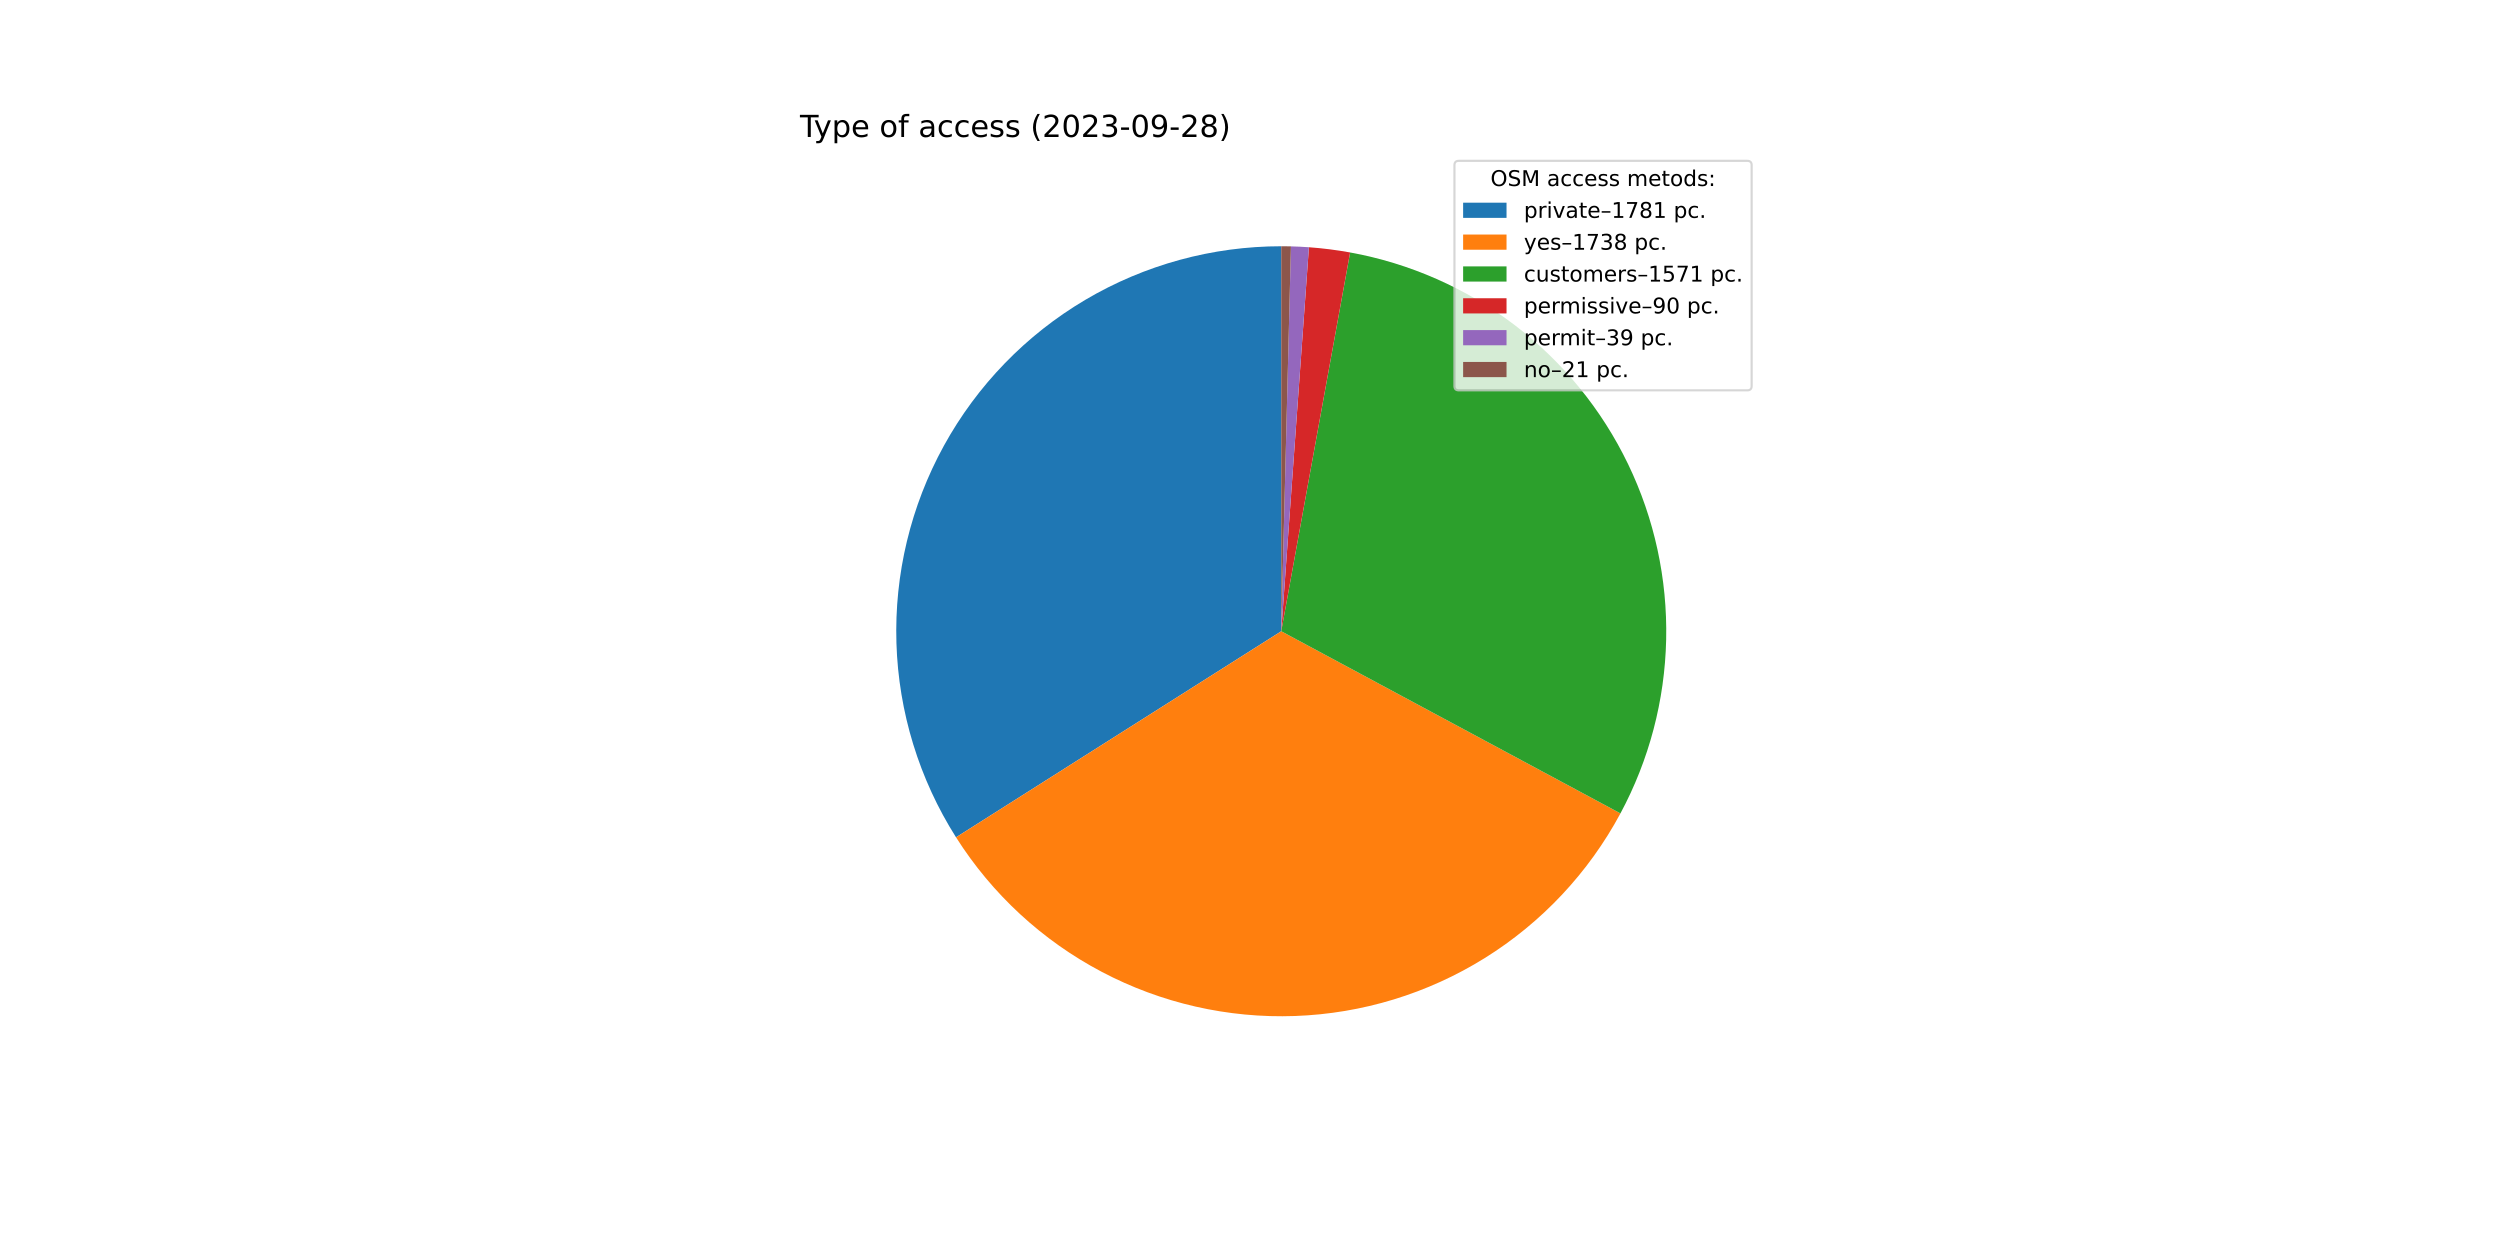
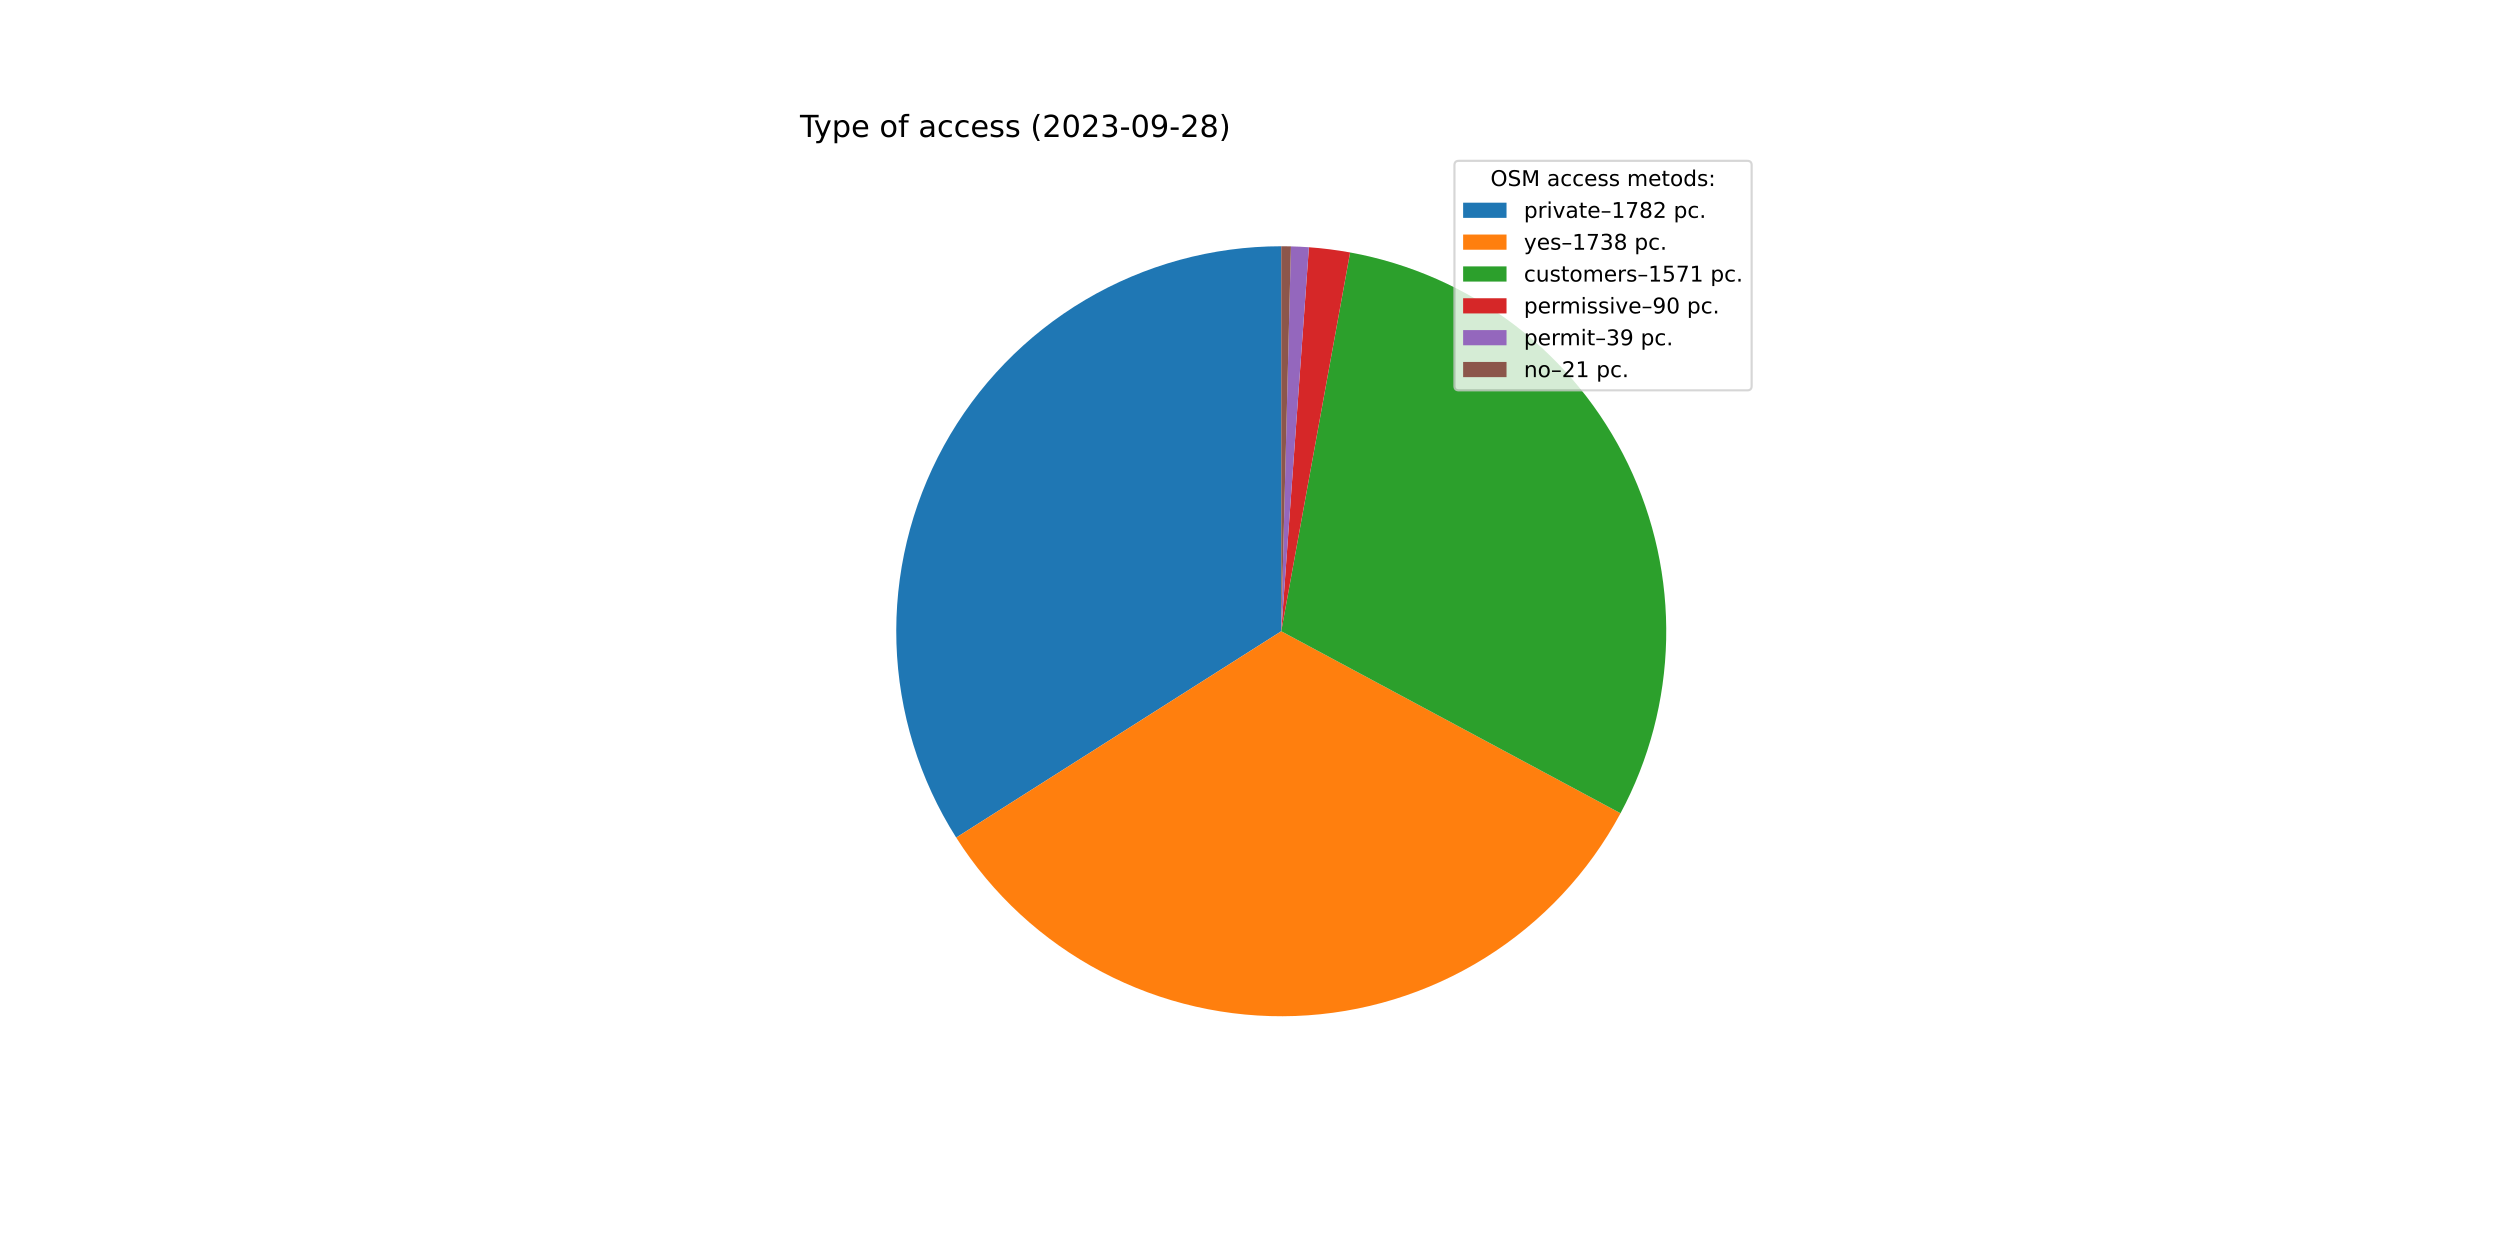
<svg xmlns="http://www.w3.org/2000/svg" xmlns:xlink="http://www.w3.org/1999/xlink" width="1152pt" height="576pt" viewBox="0 0 1152 576" version="1.1">
  <defs>
    <style type="text/css">*{stroke-linejoin: round; stroke-linecap: butt}</style>
  </defs>
  <g id="figure_1">
    <g id="patch_1">
      <path d="M 0 576  L 1152 576  L 1152 0  L 0 0  z " style="fill: #ffffff" />
    </g>
    <g id="axes_1">
      <g id="patch_2">
-         <path d="M 590.4 113.472  C 558.642 113.472 527.458 122 500.119 138.161  C 472.781 154.323 450.277 177.532 434.967 205.357  C 419.657 233.182 412.096 264.614 413.077 296.357  C 414.057 328.1 423.543 359.005 440.541 385.832  L 590.4 290.88  L 590.4 113.472  z " style="fill: #1f77b4" />
+         <path d="M 590.4 113.472  C 558.63 113.472 527.435 122.006 500.089 138.179  C 472.743 154.352 450.238 177.578 434.933 205.419  C 419.629 233.26 412.08 264.707 413.08 296.462  C 414.079 328.217 423.591 359.127 440.616 385.951  L 590.4 290.88  L 590.4 113.472  z " style="fill: #1f77b4" />
      </g>
      <g id="patch_3">
-         <path d="M 440.541 385.832  C 457.124 412.004 480.277 433.381 507.686 447.826  C 535.096 462.271 565.817 469.288 596.78 468.173  C 627.743 467.059 657.881 457.853 684.181 441.474  C 710.482 425.096 732.038 402.11 746.697 374.814  L 590.4 290.88  L 440.541 385.832  z " style="fill: #ff7f0e" />
+         <path d="M 440.616 385.951  C 457.217 412.104 480.381 433.46 507.795 447.883  C 535.209 462.307 565.929 469.302 596.885 468.169  C 627.842 467.037 657.968 457.816 684.256 441.428  C 710.543 425.04 732.085 402.049 746.73 374.753  L 590.4 290.88  L 440.616 385.951  z " style="fill: #ff7f0e" />
      </g>
      <g id="patch_4">
-         <path d="M 746.697 374.814  C 759.933 350.166 767.153 322.733 767.766 294.762  C 768.378 266.791 762.365 239.068 750.219 213.864  C 738.074 188.661 720.137 166.684 697.878 149.734  C 675.619 132.785 649.663 121.339 622.137 116.334  L 590.4 290.88  L 746.697 374.814  z " style="fill: #2ca02c" />
+         <path d="M 746.73 374.753  C 759.954 350.104 767.163 322.674 767.767 294.708  C 768.37 266.742 762.351 239.027 750.203 213.83  C 738.054 188.634 720.117 166.665 697.861 149.721  C 675.604 132.778 649.652 121.336 622.131 116.333  L 590.4 290.88  L 746.73 374.753  z " style="fill: #2ca02c" />
      </g>
      <g id="patch_5">
-         <path d="M 622.137 116.334  C 618.998 115.763 615.843 115.277 612.677 114.876  C 609.511 114.476 606.335 114.16 603.153 113.931  L 590.4 290.88  L 622.137 116.334  z " style="fill: #d62728" />
+         <path d="M 622.131 116.333  C 618.992 115.762 615.838 115.276 612.673 114.876  C 609.508 114.475 606.332 114.16 603.15 113.931  L 590.4 290.88  L 622.131 116.333  z " style="fill: #d62728" />
      </g>
      <g id="patch_6">
-         <path d="M 603.153 113.931  C 601.773 113.832 600.393 113.748 599.012 113.681  C 597.631 113.614 596.249 113.563 594.867 113.528  L 590.4 290.88  L 603.153 113.931  z " style="fill: #9467bd" />
+         <path d="M 603.15 113.931  C 601.771 113.831 600.391 113.748 599.01 113.681  C 597.63 113.614 596.248 113.563 594.866 113.528  L 590.4 290.88  L 603.15 113.931  z " style="fill: #9467bd" />
      </g>
      <g id="patch_7">
-         <path d="M 594.867 113.528  C 594.122 113.509 593.378 113.495 592.634 113.486  C 591.889 113.477 591.145 113.472 590.4 113.472  L 590.4 290.88  L 594.867 113.528  z " style="fill: #8c564b" />
+         <path d="M 594.866 113.528  C 594.122 113.509 593.377 113.495 592.633 113.486  C 591.889 113.477 591.144 113.472 590.4 113.472  L 590.4 290.88  L 594.866 113.528  z " style="fill: #8c564b" />
      </g>
      <g id="matplotlib.axis_1" />
      <g id="matplotlib.axis_2" />
      <g id="text_1">
        <g transform="translate(368.64 63.12)scale(0.14 -0.14)">
          <defs>
            <path id="DejaVuSans-54" d="M -19 4666  L 3928 4666  L 3928 4134  L 2272 4134  L 2272 0  L 1638 0  L 1638 4134  L -19 4134  L -19 4666  z " transform="scale(0.015625)" />
            <path id="DejaVuSans-79" d="M 2059 -325  Q 1816 -950 1584 -1140  Q 1353 -1331 966 -1331  L 506 -1331  L 506 -850  L 844 -850  Q 1081 -850 1212 -737  Q 1344 -625 1503 -206  L 1606 56  L 191 3500  L 800 3500  L 1894 763  L 2988 3500  L 3597 3500  L 2059 -325  z " transform="scale(0.015625)" />
            <path id="DejaVuSans-70" d="M 1159 525  L 1159 -1331  L 581 -1331  L 581 3500  L 1159 3500  L 1159 2969  Q 1341 3281 1617 3432  Q 1894 3584 2278 3584  Q 2916 3584 3314 3078  Q 3713 2572 3713 1747  Q 3713 922 3314 415  Q 2916 -91 2278 -91  Q 1894 -91 1617 61  Q 1341 213 1159 525  z M 3116 1747  Q 3116 2381 2855 2742  Q 2594 3103 2138 3103  Q 1681 3103 1420 2742  Q 1159 2381 1159 1747  Q 1159 1113 1420 752  Q 1681 391 2138 391  Q 2594 391 2855 752  Q 3116 1113 3116 1747  z " transform="scale(0.015625)" />
            <path id="DejaVuSans-65" d="M 3597 1894  L 3597 1613  L 953 1613  Q 991 1019 1311 708  Q 1631 397 2203 397  Q 2534 397 2845 478  Q 3156 559 3463 722  L 3463 178  Q 3153 47 2828 -22  Q 2503 -91 2169 -91  Q 1331 -91 842 396  Q 353 884 353 1716  Q 353 2575 817 3079  Q 1281 3584 2069 3584  Q 2775 3584 3186 3129  Q 3597 2675 3597 1894  z M 3022 2063  Q 3016 2534 2758 2815  Q 2500 3097 2075 3097  Q 1594 3097 1305 2825  Q 1016 2553 972 2059  L 3022 2063  z " transform="scale(0.015625)" />
            <path id="DejaVuSans-20" transform="scale(0.015625)" />
            <path id="DejaVuSans-6f" d="M 1959 3097  Q 1497 3097 1228 2736  Q 959 2375 959 1747  Q 959 1119 1226 758  Q 1494 397 1959 397  Q 2419 397 2687 759  Q 2956 1122 2956 1747  Q 2956 2369 2687 2733  Q 2419 3097 1959 3097  z M 1959 3584  Q 2709 3584 3137 3096  Q 3566 2609 3566 1747  Q 3566 888 3137 398  Q 2709 -91 1959 -91  Q 1206 -91 779 398  Q 353 888 353 1747  Q 353 2609 779 3096  Q 1206 3584 1959 3584  z " transform="scale(0.015625)" />
            <path id="DejaVuSans-66" d="M 2375 4863  L 2375 4384  L 1825 4384  Q 1516 4384 1395 4259  Q 1275 4134 1275 3809  L 1275 3500  L 2222 3500  L 2222 3053  L 1275 3053  L 1275 0  L 697 0  L 697 3053  L 147 3053  L 147 3500  L 697 3500  L 697 3744  Q 697 4328 969 4595  Q 1241 4863 1831 4863  L 2375 4863  z " transform="scale(0.015625)" />
            <path id="DejaVuSans-61" d="M 2194 1759  Q 1497 1759 1228 1600  Q 959 1441 959 1056  Q 959 750 1161 570  Q 1363 391 1709 391  Q 2188 391 2477 730  Q 2766 1069 2766 1631  L 2766 1759  L 2194 1759  z M 3341 1997  L 3341 0  L 2766 0  L 2766 531  Q 2569 213 2275 61  Q 1981 -91 1556 -91  Q 1019 -91 701 211  Q 384 513 384 1019  Q 384 1609 779 1909  Q 1175 2209 1959 2209  L 2766 2209  L 2766 2266  Q 2766 2663 2505 2880  Q 2244 3097 1772 3097  Q 1472 3097 1187 3025  Q 903 2953 641 2809  L 641 3341  Q 956 3463 1253 3523  Q 1550 3584 1831 3584  Q 2591 3584 2966 3190  Q 3341 2797 3341 1997  z " transform="scale(0.015625)" />
            <path id="DejaVuSans-63" d="M 3122 3366  L 3122 2828  Q 2878 2963 2633 3030  Q 2388 3097 2138 3097  Q 1578 3097 1268 2742  Q 959 2388 959 1747  Q 959 1106 1268 751  Q 1578 397 2138 397  Q 2388 397 2633 464  Q 2878 531 3122 666  L 3122 134  Q 2881 22 2623 -34  Q 2366 -91 2075 -91  Q 1284 -91 818 406  Q 353 903 353 1747  Q 353 2603 823 3093  Q 1294 3584 2113 3584  Q 2378 3584 2631 3529  Q 2884 3475 3122 3366  z " transform="scale(0.015625)" />
            <path id="DejaVuSans-73" d="M 2834 3397  L 2834 2853  Q 2591 2978 2328 3040  Q 2066 3103 1784 3103  Q 1356 3103 1142 2972  Q 928 2841 928 2578  Q 928 2378 1081 2264  Q 1234 2150 1697 2047  L 1894 2003  Q 2506 1872 2764 1633  Q 3022 1394 3022 966  Q 3022 478 2636 193  Q 2250 -91 1575 -91  Q 1294 -91 989 -36  Q 684 19 347 128  L 347 722  Q 666 556 975 473  Q 1284 391 1588 391  Q 1994 391 2212 530  Q 2431 669 2431 922  Q 2431 1156 2273 1281  Q 2116 1406 1581 1522  L 1381 1569  Q 847 1681 609 1914  Q 372 2147 372 2553  Q 372 3047 722 3315  Q 1072 3584 1716 3584  Q 2034 3584 2315 3537  Q 2597 3491 2834 3397  z " transform="scale(0.015625)" />
            <path id="DejaVuSans-28" d="M 1984 4856  Q 1566 4138 1362 3434  Q 1159 2731 1159 2009  Q 1159 1288 1364 580  Q 1569 -128 1984 -844  L 1484 -844  Q 1016 -109 783 600  Q 550 1309 550 2009  Q 550 2706 781 3412  Q 1013 4119 1484 4856  L 1984 4856  z " transform="scale(0.015625)" />
            <path id="DejaVuSans-32" d="M 1228 531  L 3431 531  L 3431 0  L 469 0  L 469 531  Q 828 903 1448 1529  Q 2069 2156 2228 2338  Q 2531 2678 2651 2914  Q 2772 3150 2772 3378  Q 2772 3750 2511 3984  Q 2250 4219 1831 4219  Q 1534 4219 1204 4116  Q 875 4013 500 3803  L 500 4441  Q 881 4594 1212 4672  Q 1544 4750 1819 4750  Q 2544 4750 2975 4387  Q 3406 4025 3406 3419  Q 3406 3131 3298 2873  Q 3191 2616 2906 2266  Q 2828 2175 2409 1742  Q 1991 1309 1228 531  z " transform="scale(0.015625)" />
            <path id="DejaVuSans-30" d="M 2034 4250  Q 1547 4250 1301 3770  Q 1056 3291 1056 2328  Q 1056 1369 1301 889  Q 1547 409 2034 409  Q 2525 409 2770 889  Q 3016 1369 3016 2328  Q 3016 3291 2770 3770  Q 2525 4250 2034 4250  z M 2034 4750  Q 2819 4750 3233 4129  Q 3647 3509 3647 2328  Q 3647 1150 3233 529  Q 2819 -91 2034 -91  Q 1250 -91 836 529  Q 422 1150 422 2328  Q 422 3509 836 4129  Q 1250 4750 2034 4750  z " transform="scale(0.015625)" />
            <path id="DejaVuSans-33" d="M 2597 2516  Q 3050 2419 3304 2112  Q 3559 1806 3559 1356  Q 3559 666 3084 287  Q 2609 -91 1734 -91  Q 1441 -91 1130 -33  Q 819 25 488 141  L 488 750  Q 750 597 1062 519  Q 1375 441 1716 441  Q 2309 441 2620 675  Q 2931 909 2931 1356  Q 2931 1769 2642 2001  Q 2353 2234 1838 2234  L 1294 2234  L 1294 2753  L 1863 2753  Q 2328 2753 2575 2939  Q 2822 3125 2822 3475  Q 2822 3834 2567 4026  Q 2313 4219 1838 4219  Q 1578 4219 1281 4162  Q 984 4106 628 3988  L 628 4550  Q 988 4650 1302 4700  Q 1616 4750 1894 4750  Q 2613 4750 3031 4423  Q 3450 4097 3450 3541  Q 3450 3153 3228 2886  Q 3006 2619 2597 2516  z " transform="scale(0.015625)" />
            <path id="DejaVuSans-2d" d="M 313 2009  L 1997 2009  L 1997 1497  L 313 1497  L 313 2009  z " transform="scale(0.015625)" />
            <path id="DejaVuSans-39" d="M 703 97  L 703 672  Q 941 559 1184 500  Q 1428 441 1663 441  Q 2288 441 2617 861  Q 2947 1281 2994 2138  Q 2813 1869 2534 1725  Q 2256 1581 1919 1581  Q 1219 1581 811 2004  Q 403 2428 403 3163  Q 403 3881 828 4315  Q 1253 4750 1959 4750  Q 2769 4750 3195 4129  Q 3622 3509 3622 2328  Q 3622 1225 3098 567  Q 2575 -91 1691 -91  Q 1453 -91 1209 -44  Q 966 3 703 97  z M 1959 2075  Q 2384 2075 2632 2365  Q 2881 2656 2881 3163  Q 2881 3666 2632 3958  Q 2384 4250 1959 4250  Q 1534 4250 1286 3958  Q 1038 3666 1038 3163  Q 1038 2656 1286 2365  Q 1534 2075 1959 2075  z " transform="scale(0.015625)" />
            <path id="DejaVuSans-38" d="M 2034 2216  Q 1584 2216 1326 1975  Q 1069 1734 1069 1313  Q 1069 891 1326 650  Q 1584 409 2034 409  Q 2484 409 2743 651  Q 3003 894 3003 1313  Q 3003 1734 2745 1975  Q 2488 2216 2034 2216  z M 1403 2484  Q 997 2584 770 2862  Q 544 3141 544 3541  Q 544 4100 942 4425  Q 1341 4750 2034 4750  Q 2731 4750 3128 4425  Q 3525 4100 3525 3541  Q 3525 3141 3298 2862  Q 3072 2584 2669 2484  Q 3125 2378 3379 2068  Q 3634 1759 3634 1313  Q 3634 634 3220 271  Q 2806 -91 2034 -91  Q 1263 -91 848 271  Q 434 634 434 1313  Q 434 1759 690 2068  Q 947 2378 1403 2484  z M 1172 3481  Q 1172 3119 1398 2916  Q 1625 2713 2034 2713  Q 2441 2713 2670 2916  Q 2900 3119 2900 3481  Q 2900 3844 2670 4047  Q 2441 4250 2034 4250  Q 1625 4250 1398 4047  Q 1172 3844 1172 3481  z " transform="scale(0.015625)" />
            <path id="DejaVuSans-29" d="M 513 4856  L 1013 4856  Q 1481 4119 1714 3412  Q 1947 2706 1947 2009  Q 1947 1309 1714 600  Q 1481 -109 1013 -844  L 513 -844  Q 928 -128 1133 580  Q 1338 1288 1338 2009  Q 1338 2731 1133 3434  Q 928 4138 513 4856  z " transform="scale(0.015625)" />
          </defs>
          <use xlink:href="#DejaVuSans-54" />
          <use xlink:href="#DejaVuSans-79" x="45.459" />
          <use xlink:href="#DejaVuSans-70" x="104.639" />
          <use xlink:href="#DejaVuSans-65" x="168.115" />
          <use xlink:href="#DejaVuSans-20" x="229.639" />
          <use xlink:href="#DejaVuSans-6f" x="261.426" />
          <use xlink:href="#DejaVuSans-66" x="322.607" />
          <use xlink:href="#DejaVuSans-20" x="357.812" />
          <use xlink:href="#DejaVuSans-61" x="389.6" />
          <use xlink:href="#DejaVuSans-63" x="450.879" />
          <use xlink:href="#DejaVuSans-63" x="505.859" />
          <use xlink:href="#DejaVuSans-65" x="560.84" />
          <use xlink:href="#DejaVuSans-73" x="622.363" />
          <use xlink:href="#DejaVuSans-73" x="674.463" />
          <use xlink:href="#DejaVuSans-20" x="726.562" />
          <use xlink:href="#DejaVuSans-28" x="758.35" />
          <use xlink:href="#DejaVuSans-32" x="797.363" />
          <use xlink:href="#DejaVuSans-30" x="860.986" />
          <use xlink:href="#DejaVuSans-32" x="924.609" />
          <use xlink:href="#DejaVuSans-33" x="988.232" />
          <use xlink:href="#DejaVuSans-2d" x="1051.855" />
          <use xlink:href="#DejaVuSans-30" x="1087.939" />
          <use xlink:href="#DejaVuSans-39" x="1151.562" />
          <use xlink:href="#DejaVuSans-2d" x="1215.186" />
          <use xlink:href="#DejaVuSans-32" x="1251.27" />
          <use xlink:href="#DejaVuSans-38" x="1314.893" />
          <use xlink:href="#DejaVuSans-29" x="1378.516" />
        </g>
      </g>
      <g id="legend_1">
        <g id="patch_8">
          <path d="M 672.208 179.867  L 805.16 179.867  Q 807.16 179.867 807.16 177.867  L 807.16 76.12  Q 807.16 74.12 805.16 74.12  L 672.208 74.12  Q 670.208 74.12 670.208 76.12  L 670.208 177.867  Q 670.208 179.867 672.208 179.867  z " style="fill: #ffffff; opacity: 0.8; stroke: #cccccc; stroke-linejoin: miter" />
        </g>
        <g id="text_2">
          <g transform="translate(686.8038 85.71844)scale(0.1 -0.1)">
            <defs>
              <path id="DejaVuSans-4f" d="M 2522 4238  Q 1834 4238 1429 3725  Q 1025 3213 1025 2328  Q 1025 1447 1429 934  Q 1834 422 2522 422  Q 3209 422 3611 934  Q 4013 1447 4013 2328  Q 4013 3213 3611 3725  Q 3209 4238 2522 4238  z M 2522 4750  Q 3503 4750 4090 4092  Q 4678 3434 4678 2328  Q 4678 1225 4090 567  Q 3503 -91 2522 -91  Q 1538 -91 948 565  Q 359 1222 359 2328  Q 359 3434 948 4092  Q 1538 4750 2522 4750  z " transform="scale(0.015625)" />
              <path id="DejaVuSans-53" d="M 3425 4513  L 3425 3897  Q 3066 4069 2747 4153  Q 2428 4238 2131 4238  Q 1616 4238 1336 4038  Q 1056 3838 1056 3469  Q 1056 3159 1242 3001  Q 1428 2844 1947 2747  L 2328 2669  Q 3034 2534 3370 2195  Q 3706 1856 3706 1288  Q 3706 609 3251 259  Q 2797 -91 1919 -91  Q 1588 -91 1214 -16  Q 841 59 441 206  L 441 856  Q 825 641 1194 531  Q 1563 422 1919 422  Q 2459 422 2753 634  Q 3047 847 3047 1241  Q 3047 1584 2836 1778  Q 2625 1972 2144 2069  L 1759 2144  Q 1053 2284 737 2584  Q 422 2884 422 3419  Q 422 4038 858 4394  Q 1294 4750 2059 4750  Q 2388 4750 2728 4690  Q 3069 4631 3425 4513  z " transform="scale(0.015625)" />
              <path id="DejaVuSans-4d" d="M 628 4666  L 1569 4666  L 2759 1491  L 3956 4666  L 4897 4666  L 4897 0  L 4281 0  L 4281 4097  L 3078 897  L 2444 897  L 1241 4097  L 1241 0  L 628 0  L 628 4666  z " transform="scale(0.015625)" />
              <path id="DejaVuSans-6d" d="M 3328 2828  Q 3544 3216 3844 3400  Q 4144 3584 4550 3584  Q 5097 3584 5394 3201  Q 5691 2819 5691 2113  L 5691 0  L 5113 0  L 5113 2094  Q 5113 2597 4934 2840  Q 4756 3084 4391 3084  Q 3944 3084 3684 2787  Q 3425 2491 3425 1978  L 3425 0  L 2847 0  L 2847 2094  Q 2847 2600 2669 2842  Q 2491 3084 2119 3084  Q 1678 3084 1418 2786  Q 1159 2488 1159 1978  L 1159 0  L 581 0  L 581 3500  L 1159 3500  L 1159 2956  Q 1356 3278 1631 3431  Q 1906 3584 2284 3584  Q 2666 3584 2933 3390  Q 3200 3197 3328 2828  z " transform="scale(0.015625)" />
              <path id="DejaVuSans-74" d="M 1172 4494  L 1172 3500  L 2356 3500  L 2356 3053  L 1172 3053  L 1172 1153  Q 1172 725 1289 603  Q 1406 481 1766 481  L 2356 481  L 2356 0  L 1766 0  Q 1100 0 847 248  Q 594 497 594 1153  L 594 3053  L 172 3053  L 172 3500  L 594 3500  L 594 4494  L 1172 4494  z " transform="scale(0.015625)" />
              <path id="DejaVuSans-64" d="M 2906 2969  L 2906 4863  L 3481 4863  L 3481 0  L 2906 0  L 2906 525  Q 2725 213 2448 61  Q 2172 -91 1784 -91  Q 1150 -91 751 415  Q 353 922 353 1747  Q 353 2572 751 3078  Q 1150 3584 1784 3584  Q 2172 3584 2448 3432  Q 2725 3281 2906 2969  z M 947 1747  Q 947 1113 1208 752  Q 1469 391 1925 391  Q 2381 391 2643 752  Q 2906 1113 2906 1747  Q 2906 2381 2643 2742  Q 2381 3103 1925 3103  Q 1469 3103 1208 2742  Q 947 2381 947 1747  z " transform="scale(0.015625)" />
              <path id="DejaVuSans-3a" d="M 750 794  L 1409 794  L 1409 0  L 750 0  L 750 794  z M 750 3309  L 1409 3309  L 1409 2516  L 750 2516  L 750 3309  z " transform="scale(0.015625)" />
            </defs>
            <use xlink:href="#DejaVuSans-4f" />
            <use xlink:href="#DejaVuSans-53" x="78.711" />
            <use xlink:href="#DejaVuSans-4d" x="142.188" />
            <use xlink:href="#DejaVuSans-20" x="228.467" />
            <use xlink:href="#DejaVuSans-61" x="260.254" />
            <use xlink:href="#DejaVuSans-63" x="321.533" />
            <use xlink:href="#DejaVuSans-63" x="376.514" />
            <use xlink:href="#DejaVuSans-65" x="431.494" />
            <use xlink:href="#DejaVuSans-73" x="493.018" />
            <use xlink:href="#DejaVuSans-73" x="545.117" />
            <use xlink:href="#DejaVuSans-20" x="597.217" />
            <use xlink:href="#DejaVuSans-6d" x="629.004" />
            <use xlink:href="#DejaVuSans-65" x="726.416" />
            <use xlink:href="#DejaVuSans-74" x="787.939" />
            <use xlink:href="#DejaVuSans-6f" x="827.148" />
            <use xlink:href="#DejaVuSans-64" x="888.33" />
            <use xlink:href="#DejaVuSans-73" x="951.807" />
            <use xlink:href="#DejaVuSans-3a" x="1003.906" />
          </g>
        </g>
        <g id="patch_9">
          <path d="M 674.208 100.397  L 694.208 100.397  L 694.208 93.397  L 674.208 93.397  z " style="fill: #1f77b4" />
        </g>
        <g id="text_3">
          <g transform="translate(702.2084 100.3966)scale(0.1 -0.1)">
            <defs>
              <path id="DejaVuSans-72" d="M 2631 2963  Q 2534 3019 2420 3045  Q 2306 3072 2169 3072  Q 1681 3072 1420 2755  Q 1159 2438 1159 1844  L 1159 0  L 581 0  L 581 3500  L 1159 3500  L 1159 2956  Q 1341 3275 1631 3429  Q 1922 3584 2338 3584  Q 2397 3584 2469 3576  Q 2541 3569 2628 3553  L 2631 2963  z " transform="scale(0.015625)" />
              <path id="DejaVuSans-69" d="M 603 3500  L 1178 3500  L 1178 0  L 603 0  L 603 3500  z M 603 4863  L 1178 4863  L 1178 4134  L 603 4134  L 603 4863  z " transform="scale(0.015625)" />
              <path id="DejaVuSans-76" d="M 191 3500  L 800 3500  L 1894 563  L 2988 3500  L 3597 3500  L 2284 0  L 1503 0  L 191 3500  z " transform="scale(0.015625)" />
              <path id="DejaVuSans-2013" d="M 313 1978  L 2888 1978  L 2888 1528  L 313 1528  L 313 1978  z " transform="scale(0.015625)" />
              <path id="DejaVuSans-31" d="M 794 531  L 1825 531  L 1825 4091  L 703 3866  L 703 4441  L 1819 4666  L 2450 4666  L 2450 531  L 3481 531  L 3481 0  L 794 0  L 794 531  z " transform="scale(0.015625)" />
              <path id="DejaVuSans-37" d="M 525 4666  L 3525 4666  L 3525 4397  L 1831 0  L 1172 0  L 2766 4134  L 525 4134  L 525 4666  z " transform="scale(0.015625)" />
              <path id="DejaVuSans-2e" d="M 684 794  L 1344 794  L 1344 0  L 684 0  L 684 794  z " transform="scale(0.015625)" />
            </defs>
            <use xlink:href="#DejaVuSans-70" />
            <use xlink:href="#DejaVuSans-72" x="63.477" />
            <use xlink:href="#DejaVuSans-69" x="104.59" />
            <use xlink:href="#DejaVuSans-76" x="132.373" />
            <use xlink:href="#DejaVuSans-61" x="191.553" />
            <use xlink:href="#DejaVuSans-74" x="252.832" />
            <use xlink:href="#DejaVuSans-65" x="292.041" />
            <use xlink:href="#DejaVuSans-2013" x="353.564" />
            <use xlink:href="#DejaVuSans-31" x="403.564" />
            <use xlink:href="#DejaVuSans-37" x="467.188" />
            <use xlink:href="#DejaVuSans-38" x="530.811" />
-             <use xlink:href="#DejaVuSans-31" x="594.434" />
+             <use xlink:href="#DejaVuSans-32" x="594.434" />
            <use xlink:href="#DejaVuSans-20" x="658.057" />
            <use xlink:href="#DejaVuSans-70" x="689.844" />
            <use xlink:href="#DejaVuSans-63" x="753.32" />
            <use xlink:href="#DejaVuSans-2e" x="808.301" />
          </g>
        </g>
        <g id="patch_10">
          <path d="M 674.208 115.075  L 694.208 115.075  L 694.208 108.075  L 674.208 108.075  z " style="fill: #ff7f0e" />
        </g>
        <g id="text_4">
          <g transform="translate(702.2084 115.0747)scale(0.1 -0.1)">
            <use xlink:href="#DejaVuSans-79" />
            <use xlink:href="#DejaVuSans-65" x="59.18" />
            <use xlink:href="#DejaVuSans-73" x="120.703" />
            <use xlink:href="#DejaVuSans-2013" x="172.803" />
            <use xlink:href="#DejaVuSans-31" x="222.803" />
            <use xlink:href="#DejaVuSans-37" x="286.426" />
            <use xlink:href="#DejaVuSans-33" x="350.049" />
            <use xlink:href="#DejaVuSans-38" x="413.672" />
            <use xlink:href="#DejaVuSans-20" x="477.295" />
            <use xlink:href="#DejaVuSans-70" x="509.082" />
            <use xlink:href="#DejaVuSans-63" x="572.559" />
            <use xlink:href="#DejaVuSans-2e" x="627.539" />
          </g>
        </g>
        <g id="patch_11">
          <path d="M 674.208 129.753  L 694.208 129.753  L 694.208 122.753  L 674.208 122.753  z " style="fill: #2ca02c" />
        </g>
        <g id="text_5">
          <g transform="translate(702.2084 129.7528)scale(0.1 -0.1)">
            <defs>
              <path id="DejaVuSans-75" d="M 544 1381  L 544 3500  L 1119 3500  L 1119 1403  Q 1119 906 1312 657  Q 1506 409 1894 409  Q 2359 409 2629 706  Q 2900 1003 2900 1516  L 2900 3500  L 3475 3500  L 3475 0  L 2900 0  L 2900 538  Q 2691 219 2414 64  Q 2138 -91 1772 -91  Q 1169 -91 856 284  Q 544 659 544 1381  z M 1991 3584  L 1991 3584  z " transform="scale(0.015625)" />
              <path id="DejaVuSans-35" d="M 691 4666  L 3169 4666  L 3169 4134  L 1269 4134  L 1269 2991  Q 1406 3038 1543 3061  Q 1681 3084 1819 3084  Q 2600 3084 3056 2656  Q 3513 2228 3513 1497  Q 3513 744 3044 326  Q 2575 -91 1722 -91  Q 1428 -91 1123 -41  Q 819 9 494 109  L 494 744  Q 775 591 1075 516  Q 1375 441 1709 441  Q 2250 441 2565 725  Q 2881 1009 2881 1497  Q 2881 1984 2565 2268  Q 2250 2553 1709 2553  Q 1456 2553 1204 2497  Q 953 2441 691 2322  L 691 4666  z " transform="scale(0.015625)" />
            </defs>
            <use xlink:href="#DejaVuSans-63" />
            <use xlink:href="#DejaVuSans-75" x="54.98" />
            <use xlink:href="#DejaVuSans-73" x="118.359" />
            <use xlink:href="#DejaVuSans-74" x="170.459" />
            <use xlink:href="#DejaVuSans-6f" x="209.668" />
            <use xlink:href="#DejaVuSans-6d" x="270.85" />
            <use xlink:href="#DejaVuSans-65" x="368.262" />
            <use xlink:href="#DejaVuSans-72" x="429.785" />
            <use xlink:href="#DejaVuSans-73" x="470.898" />
            <use xlink:href="#DejaVuSans-2013" x="522.998" />
            <use xlink:href="#DejaVuSans-31" x="572.998" />
            <use xlink:href="#DejaVuSans-35" x="636.621" />
            <use xlink:href="#DejaVuSans-37" x="700.244" />
            <use xlink:href="#DejaVuSans-31" x="763.867" />
            <use xlink:href="#DejaVuSans-20" x="827.49" />
            <use xlink:href="#DejaVuSans-70" x="859.277" />
            <use xlink:href="#DejaVuSans-63" x="922.754" />
            <use xlink:href="#DejaVuSans-2e" x="977.734" />
          </g>
        </g>
        <g id="patch_12">
          <path d="M 674.208 144.431  L 694.208 144.431  L 694.208 137.431  L 674.208 137.431  z " style="fill: #d62728" />
        </g>
        <g id="text_6">
          <g transform="translate(702.2084 144.4309)scale(0.1 -0.1)">
            <use xlink:href="#DejaVuSans-70" />
            <use xlink:href="#DejaVuSans-65" x="63.477" />
            <use xlink:href="#DejaVuSans-72" x="125" />
            <use xlink:href="#DejaVuSans-6d" x="164.363" />
            <use xlink:href="#DejaVuSans-69" x="261.775" />
            <use xlink:href="#DejaVuSans-73" x="289.559" />
            <use xlink:href="#DejaVuSans-73" x="341.658" />
            <use xlink:href="#DejaVuSans-69" x="393.758" />
            <use xlink:href="#DejaVuSans-76" x="421.541" />
            <use xlink:href="#DejaVuSans-65" x="480.721" />
            <use xlink:href="#DejaVuSans-2013" x="542.244" />
            <use xlink:href="#DejaVuSans-39" x="592.244" />
            <use xlink:href="#DejaVuSans-30" x="655.867" />
            <use xlink:href="#DejaVuSans-20" x="719.49" />
            <use xlink:href="#DejaVuSans-70" x="751.277" />
            <use xlink:href="#DejaVuSans-63" x="814.754" />
            <use xlink:href="#DejaVuSans-2e" x="869.734" />
          </g>
        </g>
        <g id="patch_13">
          <path d="M 674.208 159.109  L 694.208 159.109  L 694.208 152.109  L 674.208 152.109  z " style="fill: #9467bd" />
        </g>
        <g id="text_7">
          <g transform="translate(702.2084 159.1091)scale(0.1 -0.1)">
            <use xlink:href="#DejaVuSans-70" />
            <use xlink:href="#DejaVuSans-65" x="63.477" />
            <use xlink:href="#DejaVuSans-72" x="125" />
            <use xlink:href="#DejaVuSans-6d" x="164.363" />
            <use xlink:href="#DejaVuSans-69" x="261.775" />
            <use xlink:href="#DejaVuSans-74" x="289.559" />
            <use xlink:href="#DejaVuSans-2013" x="328.768" />
            <use xlink:href="#DejaVuSans-33" x="378.768" />
            <use xlink:href="#DejaVuSans-39" x="442.391" />
            <use xlink:href="#DejaVuSans-20" x="506.014" />
            <use xlink:href="#DejaVuSans-70" x="537.801" />
            <use xlink:href="#DejaVuSans-63" x="601.277" />
            <use xlink:href="#DejaVuSans-2e" x="656.258" />
          </g>
        </g>
        <g id="patch_14">
          <path d="M 674.208 173.787  L 694.208 173.787  L 694.208 166.787  L 674.208 166.787  z " style="fill: #8c564b" />
        </g>
        <g id="text_8">
          <g transform="translate(702.2084 173.7872)scale(0.1 -0.1)">
            <defs>
              <path id="DejaVuSans-6e" d="M 3513 2113  L 3513 0  L 2938 0  L 2938 2094  Q 2938 2591 2744 2837  Q 2550 3084 2163 3084  Q 1697 3084 1428 2787  Q 1159 2491 1159 1978  L 1159 0  L 581 0  L 581 3500  L 1159 3500  L 1159 2956  Q 1366 3272 1645 3428  Q 1925 3584 2291 3584  Q 2894 3584 3203 3211  Q 3513 2838 3513 2113  z " transform="scale(0.015625)" />
            </defs>
            <use xlink:href="#DejaVuSans-6e" />
            <use xlink:href="#DejaVuSans-6f" x="63.379" />
            <use xlink:href="#DejaVuSans-2013" x="124.561" />
            <use xlink:href="#DejaVuSans-32" x="174.561" />
            <use xlink:href="#DejaVuSans-31" x="238.184" />
            <use xlink:href="#DejaVuSans-20" x="301.807" />
            <use xlink:href="#DejaVuSans-70" x="333.594" />
            <use xlink:href="#DejaVuSans-63" x="397.07" />
            <use xlink:href="#DejaVuSans-2e" x="452.051" />
          </g>
        </g>
      </g>
    </g>
  </g>
</svg>
